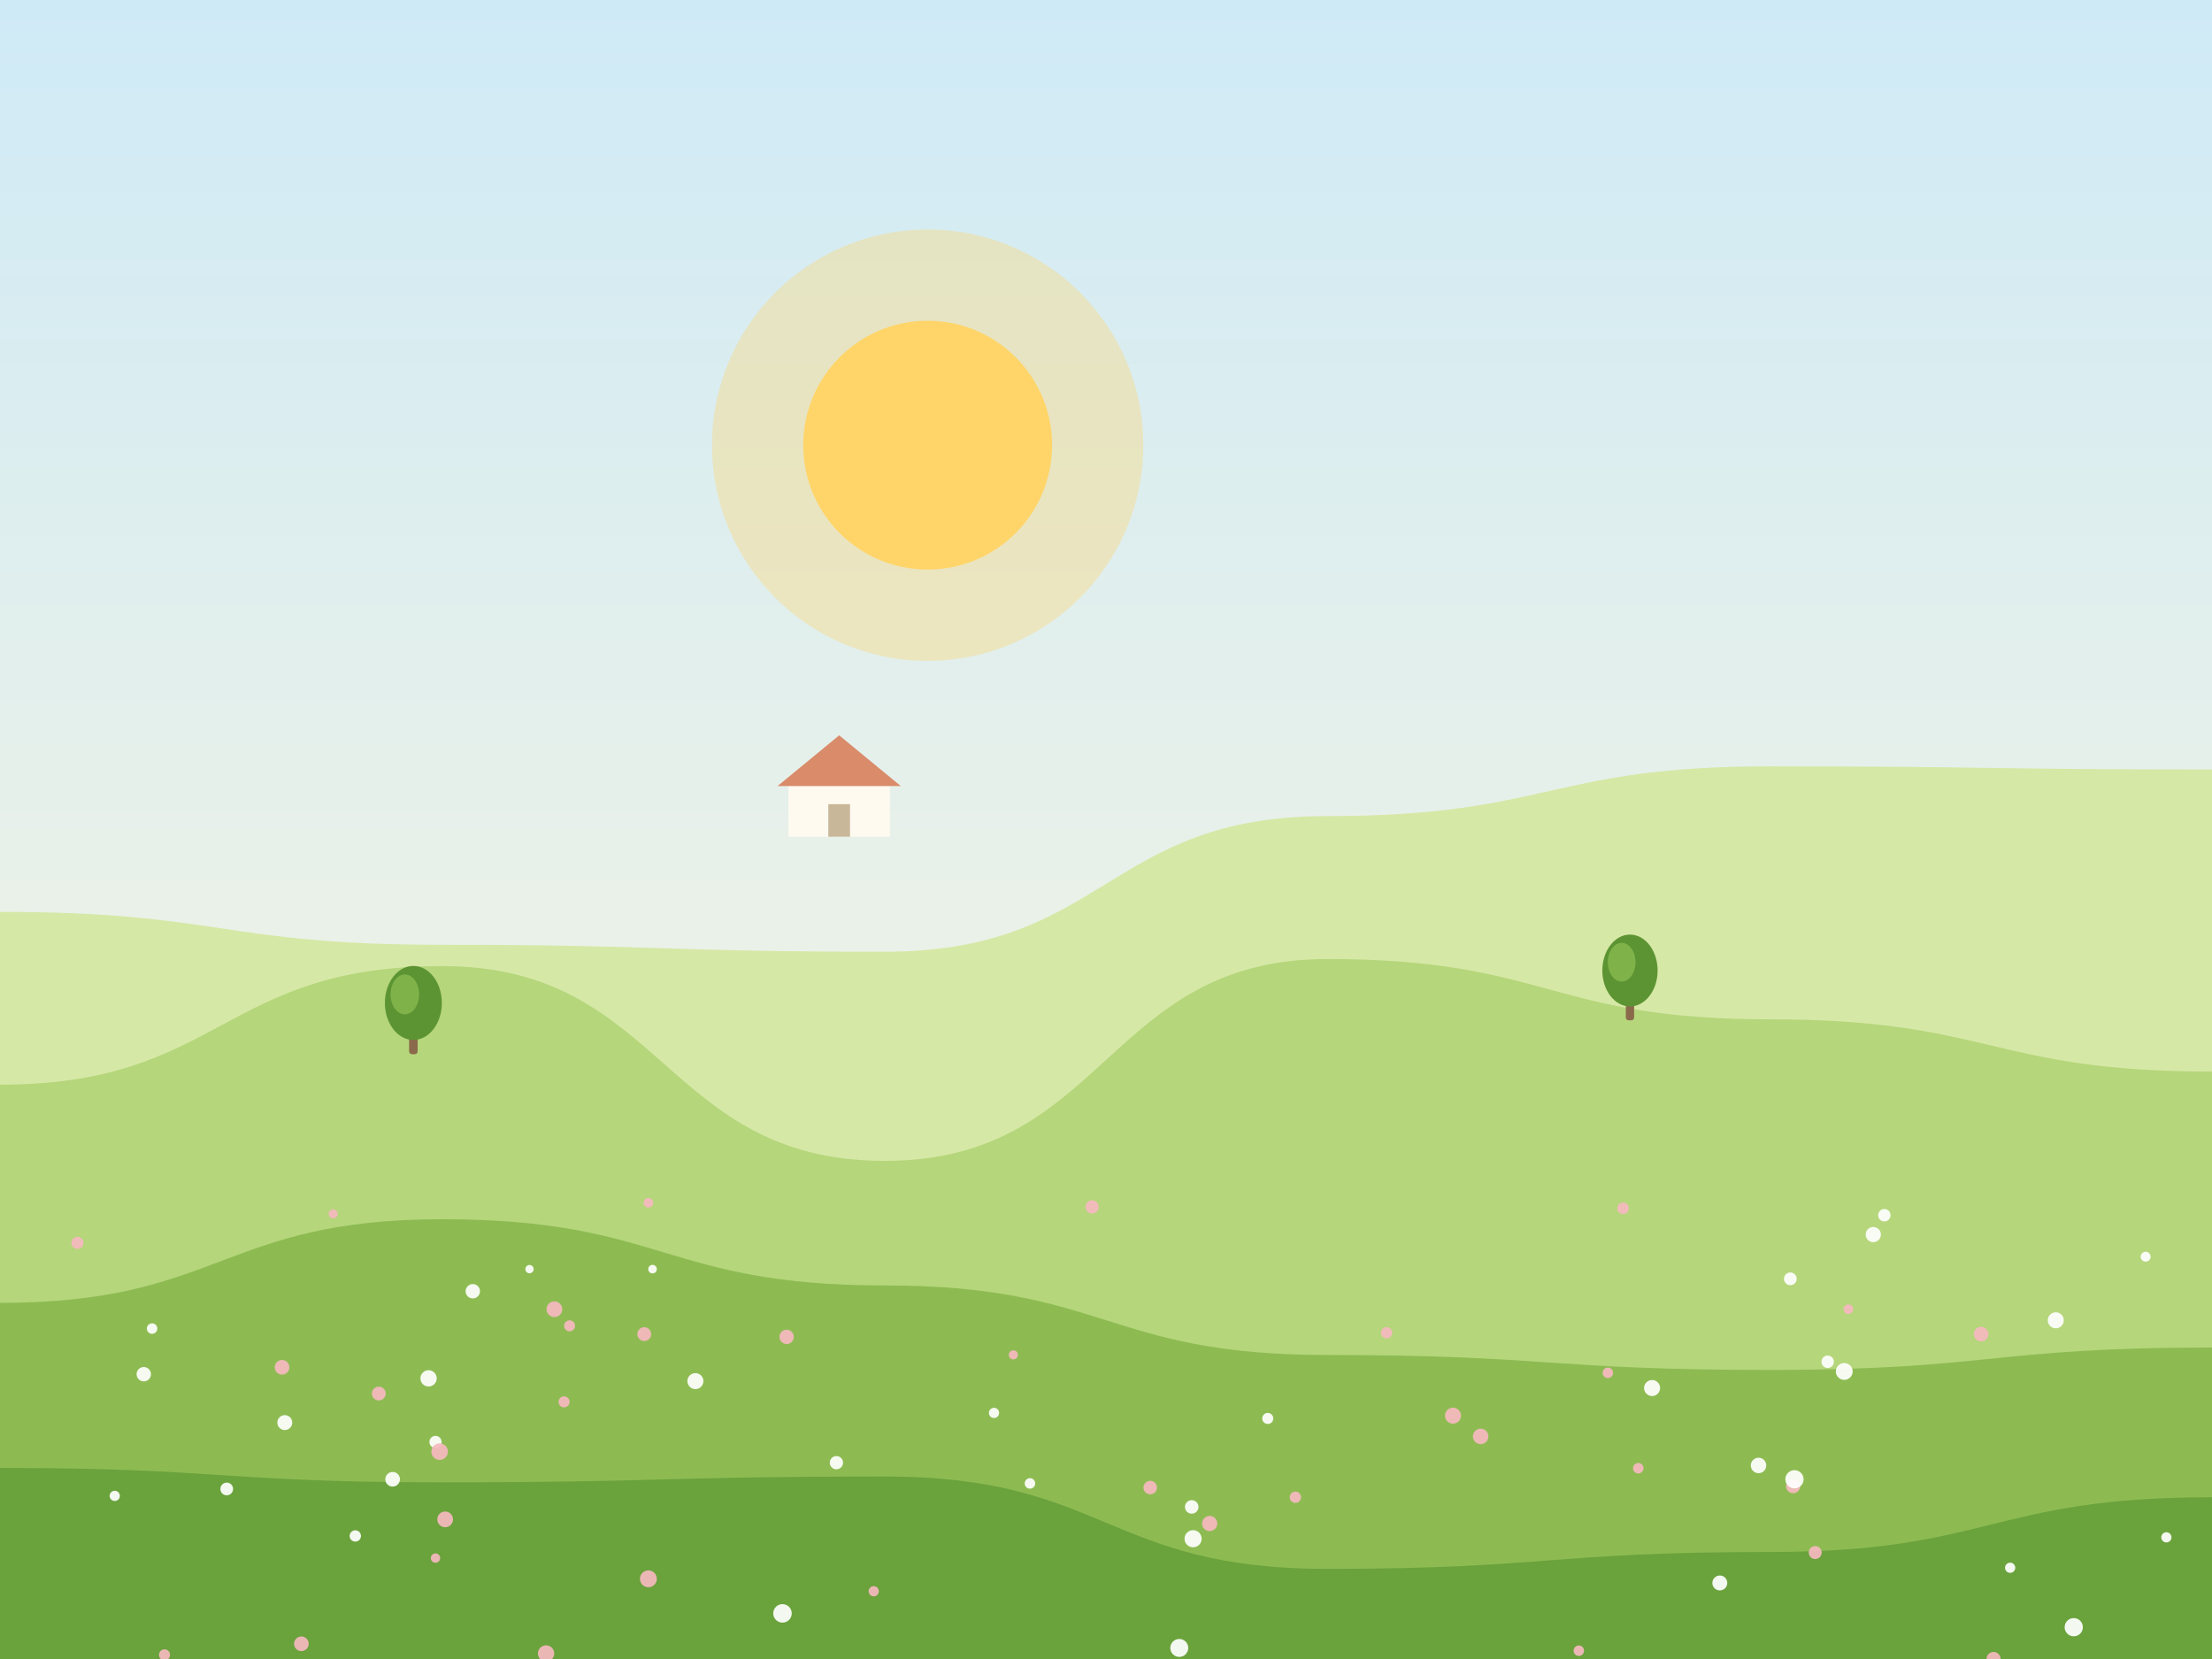
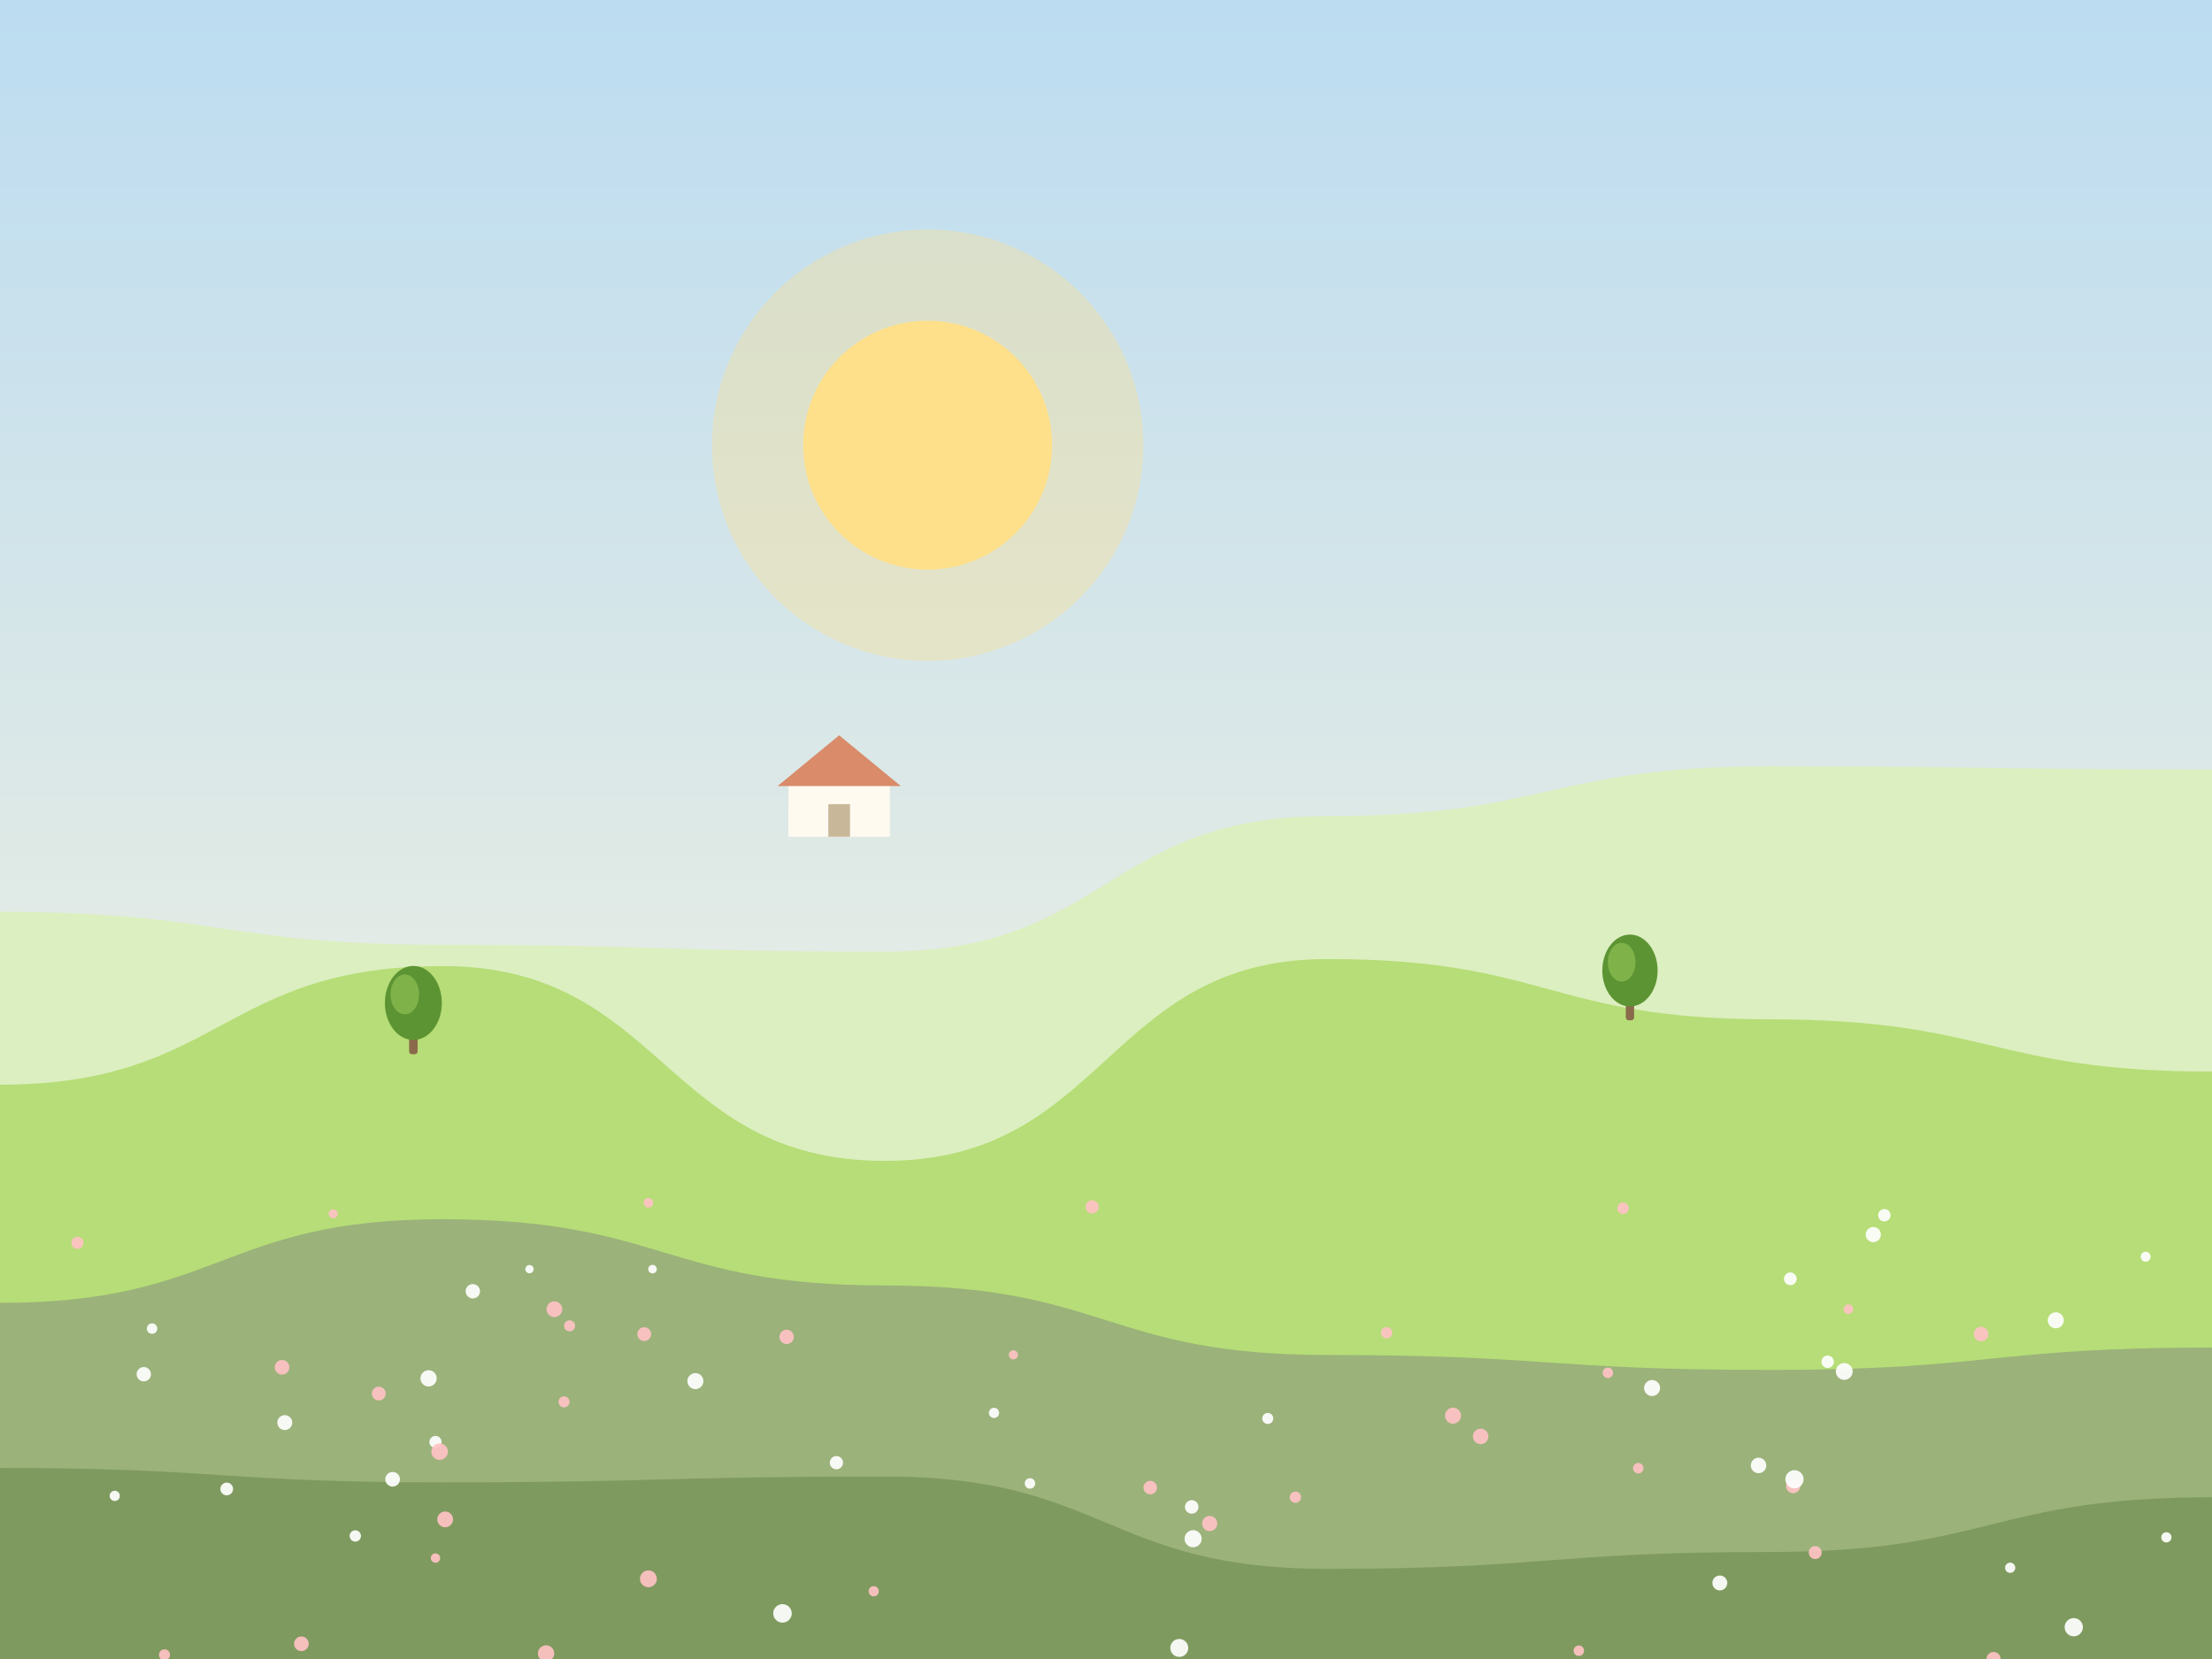
<svg xmlns="http://www.w3.org/2000/svg" viewBox="0 0 1600 1200" width="1600" height="1200" preserveAspectRatio="xMidYMid slice">
  <defs>
    <linearGradient id="s10" x1="0" y1="0" x2="0" y2="1">
-       <stop offset="0" stop-color="#cfeaf7" />
-       <stop offset="1" stop-color="#fff7dc" />
+       <stop offset="0" stop-color="#bcdcf1" />
+       <stop offset="1" stop-color="#fff6dc" />
    </linearGradient>
  </defs>
  <rect width="1600" height="1200" fill="url(#s10)" />
-   <circle cx="671" cy="322" r="156" fill="#ffd56a" opacity="0.35" />
-   <circle cx="671" cy="322" r="90" fill="#ffd56a" />
-   <path d="M0 1200 L0 659.6 C 160.0 659.6, 160.0 683.4, 320.0 683.4 C 480.0 683.4, 480.0 688.4, 640.0 688.4 C 800.0 688.4, 800.0 590.3, 960.0 590.3 C 1120.0 590.3, 1120.0 554.3, 1280.0 554.3 C 1440.0 554.3, 1440.0 556.6, 1600.0 556.6 L1600 1200 Z" fill="#d6e8a6" />
+   <circle cx="671" cy="322" r="156" fill="#ffe08a" opacity="0.35" />
+   <circle cx="671" cy="322" r="90" fill="#ffe08a" />
+   <path d="M0 1200 L0 659.6 C 160.0 659.6, 160.0 683.4, 320.0 683.4 C 480.0 683.4, 480.0 688.4, 640.0 688.4 C 800.0 688.4, 800.0 590.3, 960.0 590.3 C 1120.0 590.3, 1120.0 554.3, 1280.0 554.3 C 1440.0 554.3, 1440.0 556.6, 1600.0 556.6 L1600 1200 Z" fill="#dcefc0" />
  <g transform="translate(607 600) scale(1.31)">
    <rect x="-28" y="-26" width="56" height="30" fill="#fffaf0" />
    <path d="M-34 -24 L0 -52 L34 -24 Z" fill="#d98b6a" />
    <rect x="-6" y="-14" width="12" height="18" fill="#c9b79a" />
  </g>
-   <path d="M0 1200 L0 784.6 C 160.0 784.6, 160.0 698.8, 320.0 698.8 C 480.0 698.8, 480.0 839.7, 640.0 839.7 C 800.0 839.7, 800.0 693.7, 960.0 693.7 C 1120.0 693.7, 1120.0 737.3, 1280.0 737.3 C 1440.0 737.3, 1440.0 775.1, 1600.0 775.1 L1600 1200 Z" fill="#b5d67b" />
+   <path d="M0 1200 L0 784.6 C 160.0 784.6, 160.0 698.8, 320.0 698.8 C 480.0 698.8, 480.0 839.7, 640.0 839.7 C 800.0 839.7, 800.0 693.7, 960.0 693.7 C 1120.0 693.7, 1120.0 737.3, 1280.0 737.3 C 1440.0 737.3, 1440.0 775.1, 1600.0 775.1 L1600 1200 Z" fill="#b6dd77" />
  <g transform="translate(299 744) scale(1.03)">
    <rect x="-3" y="-4" width="6" height="22" rx="2" fill="#8a6a4a" />
    <ellipse cx="0" cy="-18" rx="20" ry="26" fill="#5d9433" />
    <ellipse cx="-6" cy="-24" rx="10" ry="14" fill="#7fb34a" />
  </g>
  <g transform="translate(1179 720) scale(1.00)">
    <rect x="-3" y="-4" width="6" height="22" rx="2" fill="#8a6a4a" />
    <ellipse cx="0" cy="-18" rx="20" ry="26" fill="#5d9433" />
    <ellipse cx="-6" cy="-24" rx="10" ry="14" fill="#7fb34a" />
  </g>
-   <path d="M0 1200 L0 942.4 C 160.0 942.4, 160.0 881.9, 320.0 881.9 C 480.0 881.9, 480.0 929.8, 640.0 929.8 C 800.0 929.8, 800.0 980.1, 960.0 980.1 C 1120.0 980.1, 1120.0 990.9, 1280.0 990.9 C 1440.0 990.9, 1440.0 974.7, 1600.0 974.7 L1600 1200 Z" fill="#8dbb52" />
-   <path d="M0 1200 L0 1061.8 C 160.0 1061.8, 160.0 1072.2, 320.0 1072.2 C 480.0 1072.2, 480.0 1068.0, 640.0 1068.0 C 800.0 1068.0, 800.0 1134.8, 960.0 1134.8 C 1120.0 1134.8, 1120.0 1122.6, 1280.0 1122.6 C 1440.0 1122.6, 1440.0 1083.0, 1600.0 1083.0 L1600 1200 Z" fill="#6aa23c" />
-   <circle cx="119" cy="1197" r="4.0" fill="#f6b8bf" opacity="0.92" />
-   <circle cx="632" cy="1151" r="3.7" fill="#f6b8bf" opacity="0.92" />
-   <circle cx="395" cy="1196" r="5.9" fill="#f6b8bf" opacity="0.92" />
-   <circle cx="790" cy="873" r="4.8" fill="#f6b8bf" opacity="0.92" />
+   <path d="M0 1200 L0 942.4 C 160.0 942.4, 160.0 881.9, 320.0 881.9 C 480.0 881.9, 480.0 929.8, 640.0 929.8 C 800.0 929.8, 800.0 980.1, 960.0 980.1 C 1120.0 980.1, 1120.0 990.9, 1280.0 990.9 C 1440.0 990.9, 1440.0 974.7, 1600.0 974.7 L1600 1200 Z" fill="#9bb27a" />
+   <path d="M0 1200 L0 1061.8 C 160.0 1061.8, 160.0 1072.2, 320.0 1072.2 C 480.0 1072.2, 480.0 1068.0, 640.0 1068.0 C 800.0 1068.0, 800.0 1134.8, 960.0 1134.8 C 1120.0 1134.8, 1120.0 1122.6, 1280.0 1122.6 C 1440.0 1122.6, 1440.0 1083.0, 1600.0 1083.0 L1600 1200 Z" fill="#7f9a5f" />
+   <circle cx="119" cy="1197" r="4.0" fill="#ffc2c4" opacity="0.92" />
+   <circle cx="632" cy="1151" r="3.7" fill="#ffc2c4" opacity="0.92" />
+   <circle cx="395" cy="1196" r="5.9" fill="#ffc2c4" opacity="0.92" />
+   <circle cx="790" cy="873" r="4.8" fill="#ffc2c4" opacity="0.92" />
  <circle cx="1272" cy="1060" r="5.6" fill="#ffffff" opacity="0.92" />
  <circle cx="110" cy="961" r="3.8" fill="#ffffff" opacity="0.92" />
-   <circle cx="408" cy="1014" r="4.0" fill="#f6b8bf" opacity="0.92" />
+   <circle cx="408" cy="1014" r="4.0" fill="#ffc2c4" opacity="0.92" />
  <circle cx="1334" cy="992" r="6.1" fill="#ffffff" opacity="0.92" />
-   <circle cx="1442" cy="1200" r="5.1" fill="#f6b8bf" opacity="0.92" />
+   <circle cx="1442" cy="1200" r="5.1" fill="#ffc2c4" opacity="0.92" />
  <circle cx="863" cy="1113" r="6.2" fill="#ffffff" opacity="0.92" />
-   <circle cx="1003" cy="964" r="4.1" fill="#f6b8bf" opacity="0.92" />
+   <circle cx="1003" cy="964" r="4.1" fill="#ffc2c4" opacity="0.92" />
  <circle cx="1195" cy="1004" r="5.8" fill="#ffffff" opacity="0.92" />
  <circle cx="284" cy="1070" r="5.3" fill="#ffffff" opacity="0.92" />
-   <circle cx="241" cy="878" r="3.3" fill="#f6b8bf" opacity="0.92" />
-   <circle cx="1313" cy="1123" r="4.7" fill="#f6b8bf" opacity="0.92" />
-   <circle cx="1174" cy="874" r="4.2" fill="#f6b8bf" opacity="0.92" />
-   <circle cx="469" cy="870" r="3.5" fill="#f6b8bf" opacity="0.92" />
+   <circle cx="241" cy="878" r="3.3" fill="#ffc2c4" opacity="0.92" />
+   <circle cx="1313" cy="1123" r="4.7" fill="#ffc2c4" opacity="0.92" />
+   <circle cx="1174" cy="874" r="4.2" fill="#ffc2c4" opacity="0.92" />
+   <circle cx="469" cy="870" r="3.5" fill="#ffc2c4" opacity="0.92" />
  <circle cx="310" cy="997" r="5.9" fill="#ffffff" opacity="0.92" />
-   <circle cx="1297" cy="1075" r="5.1" fill="#f6b8bf" opacity="0.92" />
+   <circle cx="1297" cy="1075" r="5.1" fill="#ffc2c4" opacity="0.92" />
  <circle cx="206" cy="1029" r="5.4" fill="#ffffff" opacity="0.92" />
  <circle cx="853" cy="1192" r="6.5" fill="#ffffff" opacity="0.92" />
  <circle cx="1355" cy="893" r="5.5" fill="#ffffff" opacity="0.92" />
  <circle cx="315" cy="1043" r="4.4" fill="#ffffff" opacity="0.92" />
  <circle cx="472" cy="918" r="3.1" fill="#ffffff" opacity="0.92" />
  <circle cx="605" cy="1058" r="4.8" fill="#ffffff" opacity="0.92" />
  <circle cx="1500" cy="1177" r="6.6" fill="#ffffff" opacity="0.92" />
-   <circle cx="318" cy="1050" r="6.0" fill="#f6b8bf" opacity="0.92" />
-   <circle cx="274" cy="1008" r="5.0" fill="#f6b8bf" opacity="0.92" />
-   <circle cx="1051" cy="1024" r="5.8" fill="#f6b8bf" opacity="0.92" />
-   <circle cx="1163" cy="993" r="3.8" fill="#f6b8bf" opacity="0.92" />
-   <circle cx="466" cy="965" r="5.0" fill="#f6b8bf" opacity="0.92" />
+   <circle cx="318" cy="1050" r="6.0" fill="#ffc2c4" opacity="0.92" />
+   <circle cx="274" cy="1008" r="5.0" fill="#ffc2c4" opacity="0.92" />
+   <circle cx="1051" cy="1024" r="5.8" fill="#ffc2c4" opacity="0.92" />
+   <circle cx="1163" cy="993" r="3.8" fill="#ffc2c4" opacity="0.92" />
+   <circle cx="466" cy="965" r="5.0" fill="#ffc2c4" opacity="0.92" />
  <circle cx="104" cy="994" r="5.2" fill="#ffffff" opacity="0.92" />
-   <circle cx="401" cy="947" r="5.7" fill="#f6b8bf" opacity="0.92" />
+   <circle cx="401" cy="947" r="5.7" fill="#ffc2c4" opacity="0.92" />
  <circle cx="503" cy="999" r="5.8" fill="#ffffff" opacity="0.92" />
  <circle cx="383" cy="918" r="3.0" fill="#ffffff" opacity="0.92" />
  <circle cx="342" cy="934" r="5.2" fill="#ffffff" opacity="0.92" />
  <circle cx="745" cy="1073" r="3.8" fill="#ffffff" opacity="0.92" />
  <circle cx="917" cy="1026" r="4.0" fill="#ffffff" opacity="0.92" />
  <circle cx="862" cy="1090" r="4.9" fill="#ffffff" opacity="0.92" />
-   <circle cx="832" cy="1076" r="4.9" fill="#f6b8bf" opacity="0.92" />
-   <circle cx="56" cy="899" r="4.4" fill="#f6b8bf" opacity="0.92" />
+   <circle cx="832" cy="1076" r="4.9" fill="#ffc2c4" opacity="0.92" />
+   <circle cx="56" cy="899" r="4.4" fill="#ffc2c4" opacity="0.92" />
  <circle cx="1552" cy="909" r="3.6" fill="#ffffff" opacity="0.92" />
-   <circle cx="204" cy="989" r="5.3" fill="#f6b8bf" opacity="0.92" />
-   <circle cx="412" cy="959" r="4.0" fill="#f6b8bf" opacity="0.92" />
-   <circle cx="315" cy="1127" r="3.4" fill="#f6b8bf" opacity="0.92" />
-   <circle cx="1433" cy="965" r="5.3" fill="#f6b8bf" opacity="0.92" />
+   <circle cx="204" cy="989" r="5.3" fill="#ffc2c4" opacity="0.92" />
+   <circle cx="412" cy="959" r="4.0" fill="#ffc2c4" opacity="0.92" />
+   <circle cx="315" cy="1127" r="3.4" fill="#ffc2c4" opacity="0.92" />
+   <circle cx="1433" cy="965" r="5.3" fill="#ffc2c4" opacity="0.92" />
  <circle cx="1567" cy="1112" r="3.7" fill="#ffffff" opacity="0.92" />
-   <circle cx="733" cy="980" r="3.3" fill="#f6b8bf" opacity="0.92" />
+   <circle cx="733" cy="980" r="3.3" fill="#ffc2c4" opacity="0.92" />
  <circle cx="164" cy="1077" r="4.6" fill="#ffffff" opacity="0.92" />
  <circle cx="1298" cy="1070" r="6.6" fill="#ffffff" opacity="0.92" />
-   <circle cx="1337" cy="947" r="3.5" fill="#f6b8bf" opacity="0.92" />
+   <circle cx="1337" cy="947" r="3.5" fill="#ffc2c4" opacity="0.92" />
  <circle cx="1454" cy="1134" r="3.7" fill="#ffffff" opacity="0.92" />
-   <circle cx="469" cy="1142" r="6.1" fill="#f6b8bf" opacity="0.92" />
-   <circle cx="875" cy="1102" r="5.5" fill="#f6b8bf" opacity="0.92" />
-   <circle cx="937" cy="1083" r="4.1" fill="#f6b8bf" opacity="0.92" />
-   <circle cx="218" cy="1189" r="5.3" fill="#f6b8bf" opacity="0.92" />
+   <circle cx="469" cy="1142" r="6.1" fill="#ffc2c4" opacity="0.92" />
+   <circle cx="875" cy="1102" r="5.5" fill="#ffc2c4" opacity="0.92" />
+   <circle cx="937" cy="1083" r="4.1" fill="#ffc2c4" opacity="0.92" />
+   <circle cx="218" cy="1189" r="5.3" fill="#ffc2c4" opacity="0.92" />
  <circle cx="1244" cy="1145" r="5.4" fill="#ffffff" opacity="0.92" />
-   <circle cx="1142" cy="1194" r="3.8" fill="#f6b8bf" opacity="0.92" />
+   <circle cx="1142" cy="1194" r="3.8" fill="#ffc2c4" opacity="0.92" />
  <circle cx="566" cy="1167" r="6.7" fill="#ffffff" opacity="0.92" />
  <circle cx="83" cy="1082" r="3.7" fill="#ffffff" opacity="0.92" />
  <circle cx="1487" cy="955" r="5.8" fill="#ffffff" opacity="0.92" />
-   <circle cx="1071" cy="1039" r="5.6" fill="#f6b8bf" opacity="0.92" />
+   <circle cx="1071" cy="1039" r="5.6" fill="#ffc2c4" opacity="0.92" />
  <circle cx="1295" cy="925" r="4.6" fill="#ffffff" opacity="0.92" />
  <circle cx="1363" cy="879" r="4.5" fill="#ffffff" opacity="0.92" />
  <circle cx="1322" cy="985" r="4.5" fill="#ffffff" opacity="0.92" />
-   <circle cx="1185" cy="1062" r="3.8" fill="#f6b8bf" opacity="0.92" />
-   <circle cx="322" cy="1099" r="5.7" fill="#f6b8bf" opacity="0.92" />
+   <circle cx="1185" cy="1062" r="3.8" fill="#ffc2c4" opacity="0.92" />
+   <circle cx="322" cy="1099" r="5.7" fill="#ffc2c4" opacity="0.92" />
  <circle cx="257" cy="1111" r="4.1" fill="#ffffff" opacity="0.92" />
-   <circle cx="569" cy="967" r="5.2" fill="#f6b8bf" opacity="0.92" />
+   <circle cx="569" cy="967" r="5.2" fill="#ffc2c4" opacity="0.92" />
  <circle cx="719" cy="1022" r="3.7" fill="#ffffff" opacity="0.92" />
</svg>
